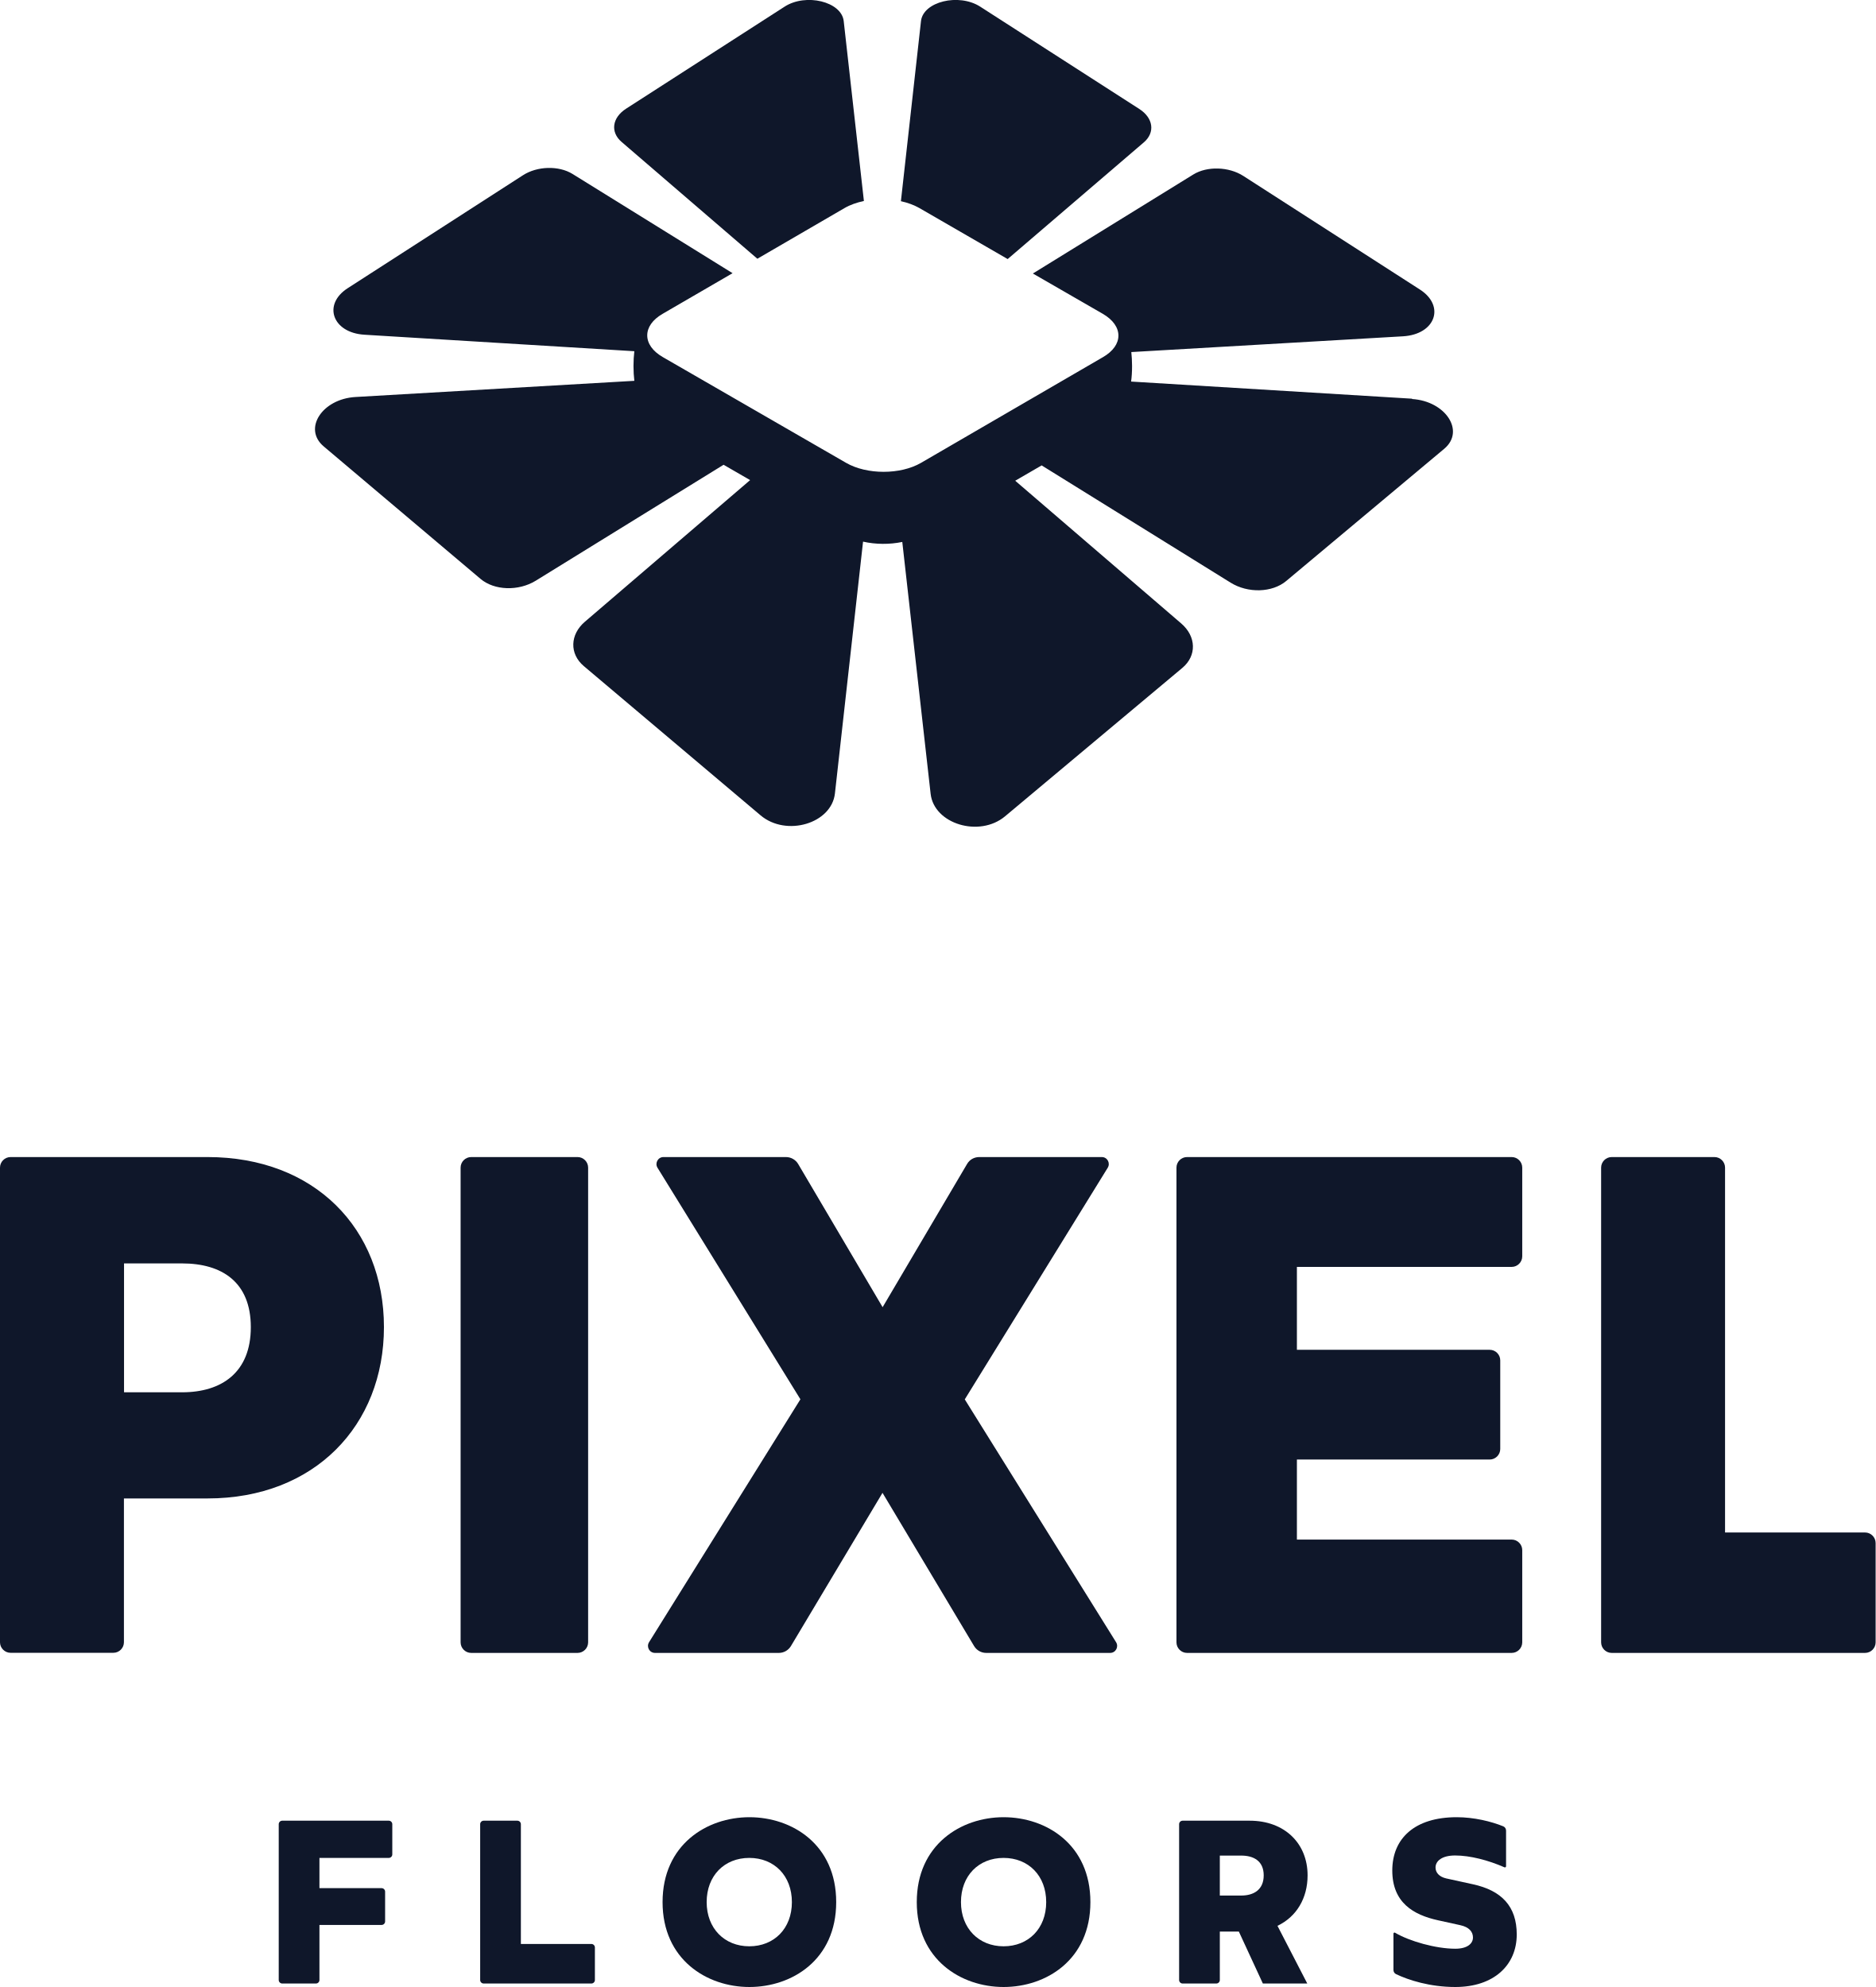
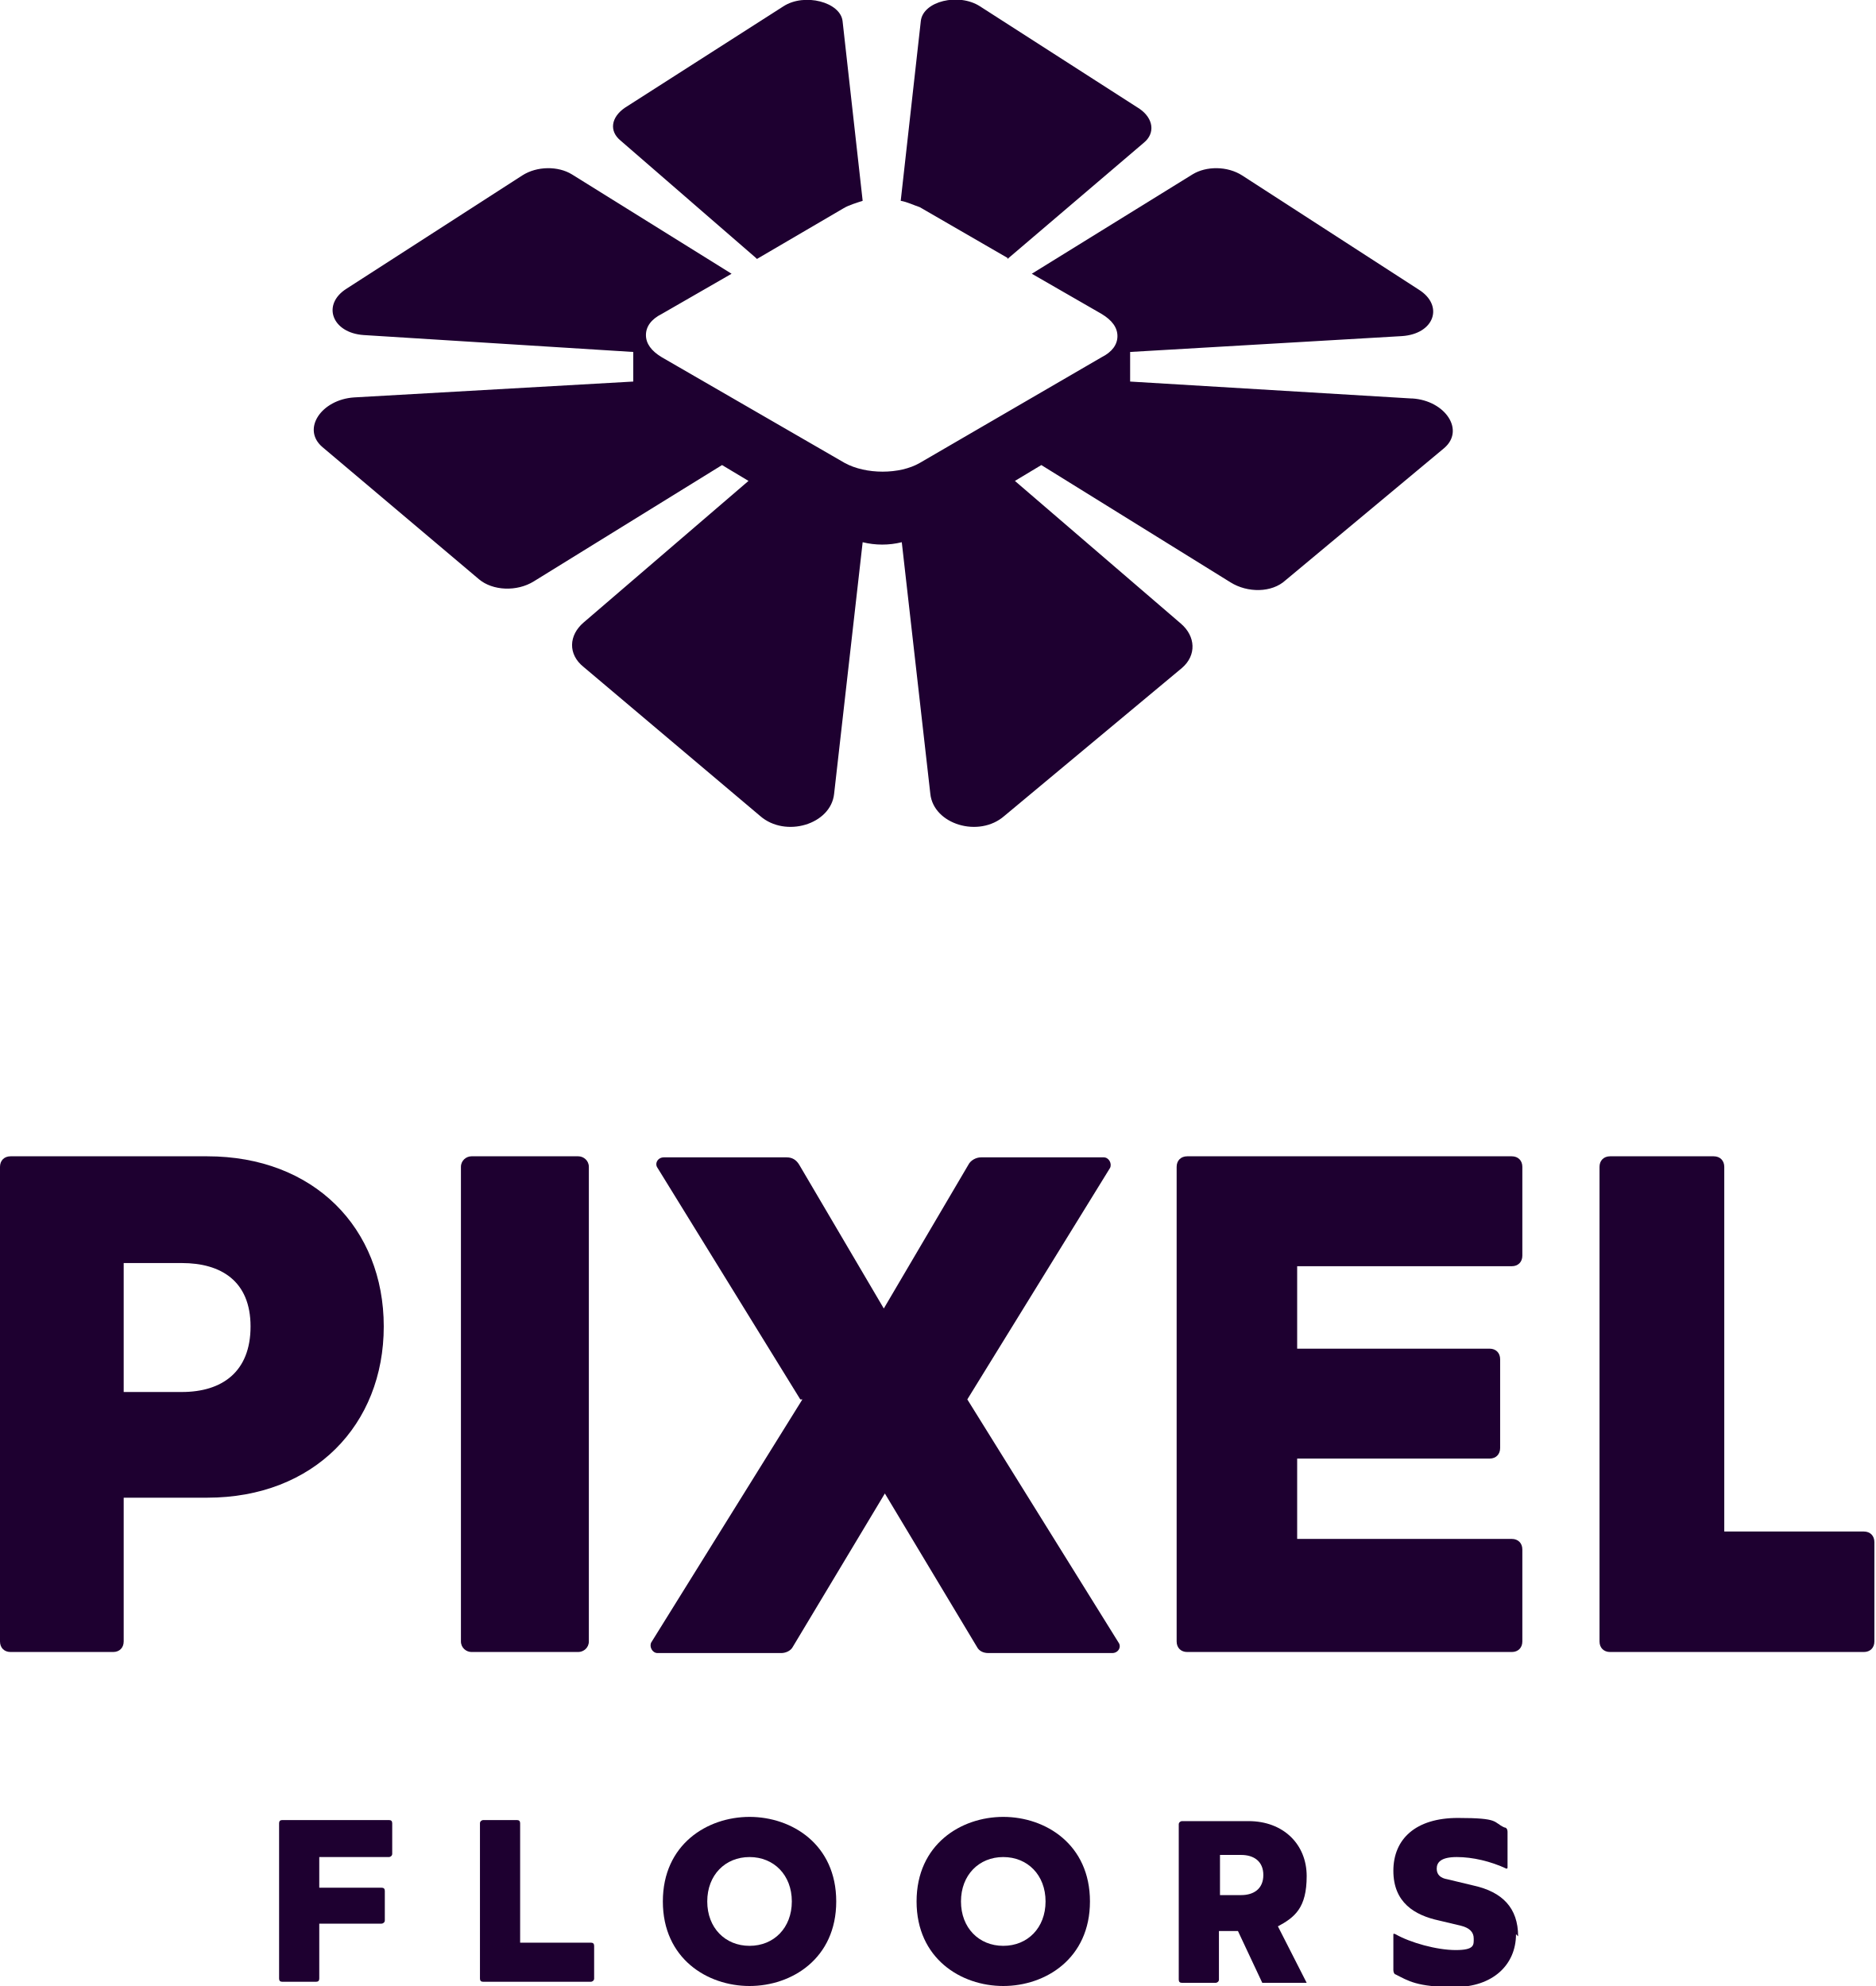
- <svg xmlns="http://www.w3.org/2000/svg" id="Vrstva_1" viewBox="0 0 177.38 187.94">
-   <defs>
-     <style>.cls-1{fill:#0f172a;}</style>
-   </defs>
-   <path class="cls-1" d="M26.69,172.21h10.08c.18,0,.33.15.33.33v2.86c0,.18-.15.33-.33.33h-6.56v2.86h5.88c.18,0,.33.15.33.33v2.82c0,.18-.15.33-.33.33h-5.88v5.21c0,.18-.15.33-.33.33h-3.19c-.18,0-.33-.15-.33-.33v-14.74c0-.18.15-.33.33-.33Z" />
-   <path class="cls-1" d="M45.74,172.21h3.19c.18,0,.33.15.33.33v11.33h6.67c.18,0,.33.15.33.33v3.08c0,.18-.15.33-.33.33h-10.19c-.18,0-.33-.15-.33-.33v-14.74c0-.18.15-.33.33-.33Z" />
-   <path class="cls-1" d="M62.66,179.91c0-5.43,4.18-8.03,8.21-8.03s8.21,2.57,8.21,8.03-4.18,8.03-8.21,8.03-8.21-2.6-8.21-8.03ZM74.89,179.91c0-2.49-1.67-4.18-4.03-4.18s-4.03,1.69-4.03,4.18,1.69,4.18,4.03,4.18,4.03-1.67,4.03-4.18Z" />
-   <path class="cls-1" d="M86.7,179.91c0-5.43,4.18-8.03,8.21-8.03s8.21,2.57,8.21,8.03-4.18,8.03-8.21,8.03-8.21-2.6-8.21-8.03ZM98.94,179.91c0-2.49-1.67-4.18-4.03-4.18s-4.03,1.69-4.03,4.18,1.69,4.18,4.03,4.18,4.03-1.67,4.03-4.18Z" />
-   <path class="cls-1" d="M120.81,182.15l2.82,5.46h-4.2l-2.27-4.91h-1.8v4.58c0,.18-.15.33-.33.33h-3.19c-.18,0-.33-.15-.33-.33v-14.74c0-.18.15-.33.33-.33h6.34c3.32,0,5.48,2.16,5.48,5.17,0,2.18-1.06,3.92-2.84,4.77ZM115.36,179.29h2.02c1.19,0,2.13-.55,2.13-1.91s-.95-1.87-2.13-1.87h-2.02v3.78Z" />
-   <path class="cls-1" d="M143.44,182.97c0,2.9-2.16,4.97-5.81,4.97-2.4,0-4.42-.65-5.61-1.22-.15-.07-.24-.23-.24-.39v-3.43c0-.09.09-.14.16-.09,1.35.8,3.85,1.51,5.69,1.51,1.17,0,1.67-.51,1.67-1.06s-.37-.99-1.21-1.17l-2.09-.46c-2.33-.51-4.33-1.67-4.33-4.71s2.13-5.04,6.09-5.04c1.65,0,3.26.4,4.4.86.17.07.27.23.27.41v3.37c0,.08-.08.13-.15.1-1.53-.67-3.24-1.12-4.67-1.12-1.23,0-1.85.51-1.85,1.14,0,.48.35.88,1.01,1.03l2.51.55c2.73.59,4.16,2.09,4.16,4.75Z" />
-   <path class="cls-1" d="M0,110.44c0-.55.45-1,1-1h18.63c10.12,0,16.68,6.77,16.68,16.08s-6.57,16.21-16.68,16.21h-7.91v13.6c0,.55-.45,1-1,1H1c-.55,0-1-.45-1-1v-44.9ZM17.22,131.69c3.75,0,6.5-1.88,6.5-6.16s-2.75-6.03-6.5-6.03h-5.49v12.19h5.49Z" />
-   <path class="cls-1" d="M44.56,109.44h10.06c.55,0,1,.45,1,1v44.9c0,.55-.45,1-1,1h-10.06c-.55,0-1-.45-1-1v-44.9c0-.55.45-1,1-1Z" />
-   <path class="cls-1" d="M75.7,132.36l-13.52-21.91c-.27-.44.05-1.01.56-1.01h11.59c.47,0,.91.25,1.15.65l7.99,13.55,7.99-13.55c.24-.41.67-.65,1.15-.65h11.59c.52,0,.83.57.56,1.01l-13.52,21.91,14.31,22.97c.27.44-.04,1.01-.56,1.01h-11.73c-.47,0-.9-.25-1.14-.65l-8.66-14.49-8.66,14.49c-.24.4-.67.65-1.14.65h-11.72c-.52,0-.83-.57-.56-1.01l14.31-22.97Z" />
-   <path class="cls-1" d="M112.26,109.44h30.7c.55,0,1,.45,1,1v8.39c0,.55-.45,1-1,1h-20.31v7.84h18.23c.55,0,1,.45,1,1v8.38c0,.55-.45,1-1,1h-18.23v7.57h20.31c.55,0,1,.45,1,1v8.72c0,.55-.45,1-1,1h-30.7c-.55,0-1-.45-1-1v-44.9c0-.55.45-1,1-1Z" />
-   <path class="cls-1" d="M152.42,109.44h9.72c.55,0,1,.45,1,1v34.51h13.24c.55,0,1,.45,1,1v9.39c0,.55-.45,1-1,1h-23.96c-.55,0-1-.45-1-1v-44.9c0-.55.45-1,1-1Z" />
-   <path class="cls-1" d="M95.3,24.5l12.88-11.04c1.08-.93.89-2.3-.43-3.15L92.7.63c-2.02-1.3-5.39-.48-5.6,1.36l-1.9,17.04c.64.14,1.24.36,1.75.65l8.34,4.82Z" />
-   <path class="cls-1" d="M133.54,37.71l-26.57-1.62c.06-.43.09-.93.09-1.47,0-.48-.03-.93-.07-1.32l25.69-1.49c3.07-.18,4.02-2.86,1.61-4.42l-16.71-10.75c-1.37-.88-3.42-.94-4.72-.14l-15.18,9.37,6.61,3.81c.98.57,1.48,1.31,1.48,2.06s-.49,1.48-1.46,2.04l-17.21,10c-1.95,1.13-5.12,1.13-7.08,0l-17.33-10c-.99-.57-1.48-1.31-1.48-2.06s.49-1.48,1.46-2.04l6.61-3.84-15.14-9.39c-1.3-.8-3.33-.75-4.69.13l-16.57,10.68c-2.39,1.54-1.44,4.22,1.59,4.4l25.52,1.56c-.05.42-.08.89-.08,1.4s.03.98.08,1.4l-26.37,1.53c-3.15.18-4.99,3-3.01,4.67l14.83,12.53c1.31,1.11,3.59,1.18,5.22.18l17.77-10.97,2.51,1.45-15.63,13.4c-1.41,1.21-1.47,3.03-.1,4.19l16.72,14.12c2.43,2.05,6.71.78,7.03-2.07l2.66-23.82c1.19.27,2.51.28,3.71.03l2.68,23.82c.32,2.86,4.61,4.16,7.04,2.13l16.77-14.04c1.37-1.15,1.32-2.97-.11-4.2l-15.7-13.5,2.5-1.45,17.87,11.09c1.64,1.02,3.93.95,5.25-.15l14.95-12.51c2-1.67.14-4.51-3.04-4.71Z" />
-   <path class="cls-1" d="M71.63,24.47l8.24-4.79c.53-.31,1.17-.53,1.83-.67l-1.91-17.02c-.21-1.84-3.58-2.66-5.59-1.36l-14.99,9.65c-1.32.85-1.51,2.21-.43,3.14l12.84,11.05Z" />
+ <svg xmlns="http://www.w3.org/2000/svg" id="Vrstva_1" width="177.4" height="187.9" version="1.1" viewBox="0 0 177.4 187.9">
+   <path d="M26.7,172.2h10.1c.2,0,.3.1.3.3v2.9c0,.2-.2.3-.3.3h-6.6v2.9h5.9c.2,0,.3.1.3.3v2.8c0,.2-.2.3-.3.3h-5.9v5.2c0,.2-.1.3-.3.3h-3.2c-.2,0-.3-.1-.3-.3v-14.7c0-.2.1-.3.3-.3h0Z" fill="#1e0030" />
+   <path d="M45.7,172.2h3.2c.2,0,.3.1.3.3v11.3h6.7c.2,0,.3.1.3.3v3.1c0,.2-.2.3-.3.3h-10.2c-.2,0-.3-.1-.3-.3v-14.7c0-.2.2-.3.3-.3Z" fill="#1e0030" />
+   <path d="M62.7,179.9c0-5.4,4.2-8,8.2-8s8.2,2.6,8.2,8-4.2,8-8.2,8-8.2-2.6-8.2-8ZM74.9,179.9c0-2.5-1.7-4.2-4-4.2s-4,1.7-4,4.2,1.7,4.2,4,4.2,4-1.7,4-4.2Z" fill="#1e0030" />
+   <path d="M86.7,179.9c0-5.4,4.2-8,8.2-8s8.2,2.6,8.2,8-4.2,8-8.2,8-8.2-2.6-8.2-8ZM98.9,179.9c0-2.5-1.7-4.2-4-4.2s-4,1.7-4,4.2,1.7,4.2,4,4.2,4-1.7,4-4.2Z" fill="#1e0030" />
+   <path d="M120.8,182.1l2.8,5.5h-4.2l-2.3-4.9h-1.8v4.6c0,.2-.2.3-.3.3h-3.2c-.2,0-.3-.1-.3-.3v-14.7c0-.2.2-.3.3-.3h6.3c3.3,0,5.5,2.2,5.5,5.2s-1.1,3.9-2.8,4.8h0ZM115.4,179.3h2c1.2,0,2.1-.6,2.1-1.9s-.9-1.9-2.1-1.9h-2v3.8Z" fill="#1e0030" />
+   <path d="M143.4,183c0,2.9-2.2,5-5.8,5s-4.4-.6-5.6-1.2c-.1,0-.2-.2-.2-.4v-3.4c0,0,0-.1.2,0,1.4.8,3.9,1.5,5.7,1.5s1.7-.5,1.7-1.1-.4-1-1.2-1.2l-2.1-.5c-2.3-.5-4.3-1.7-4.3-4.7s2.1-5,6.1-5,3.3.4,4.4.9c.2,0,.3.2.3.4v3.4c0,0,0,.1-.1.1-1.5-.7-3.2-1.1-4.7-1.1s-1.9.5-1.9,1.1.4.9,1,1l2.5.6c2.7.6,4.2,2.1,4.2,4.8h0Z" fill="#1e0030" />
+   <path d="M0,110.4c0-.6.4-1,1-1h18.6c10.1,0,16.7,6.8,16.7,16.1s-6.6,16.2-16.7,16.2h-7.9v13.6c0,.6-.4,1-1,1H1c-.6,0-1-.4-1-1v-44.9h0ZM17.2,131.7c3.8,0,6.5-1.9,6.5-6.2s-2.8-6-6.5-6h-5.5v12.2h5.5Z" fill="#1e0030" />
+   <path d="M44.6,109.4h10.1c.5,0,1,.4,1,1v44.9c0,.6-.5,1-1,1h-10.1c-.5,0-1-.4-1-1v-44.9c0-.6.5-1,1-1Z" fill="#1e0030" />
+   <path d="M75.7,132.4l-13.5-21.9c-.3-.4,0-1,.6-1h11.6c.5,0,.9.2,1.2.7l8,13.6,8-13.6c.2-.4.7-.7,1.2-.7h11.6c.5,0,.8.6.6,1l-13.5,21.9,14.3,23c.3.4,0,1-.6,1h-11.7c-.5,0-.9-.2-1.1-.6l-8.7-14.5-8.7,14.5c-.2.4-.7.6-1.1.6h-11.7c-.5,0-.8-.6-.6-1l14.3-23h0Z" fill="#1e0030" />
+   <path d="M112.3,109.4h30.7c.6,0,1,.4,1,1v8.4c0,.6-.4,1-1,1h-20.3v7.8h18.2c.6,0,1,.4,1,1v8.4c0,.6-.4,1-1,1h-18.2v7.6h20.3c.6,0,1,.4,1,1v8.7c0,.6-.4,1-1,1h-30.7c-.6,0-1-.4-1-1v-44.9c0-.6.4-1,1-1Z" fill="#1e0030" />
+   <path d="M152.4,109.4h9.7c.6,0,1,.4,1,1v34.5h13.2c.6,0,1,.4,1,1v9.4c0,.6-.4,1-1,1h-24c-.6,0-1-.4-1-1v-44.9c0-.6.4-1,1-1h0Z" fill="#1e0030" />
+   <path d="M95.3,24.5l12.9-11c1.1-.9.9-2.3-.4-3.2L92.7.6c-2-1.3-5.4-.5-5.6,1.4l-1.9,17c.6.1,1.2.4,1.8.6l8.3,4.8h0Z" fill="#1e0030" />
+   <path d="M133.5,37.7l-26.6-1.6c0-.4,0-.9,0-1.5s0-.9,0-1.3l25.7-1.5c3.1-.2,4-2.9,1.6-4.4l-16.7-10.8c-1.4-.9-3.4-.9-4.7-.1l-15.2,9.4,6.6,3.8c1,.6,1.5,1.3,1.5,2.1s-.5,1.5-1.5,2l-17.2,10c-1.9,1.1-5.1,1.1-7.1,0l-17.3-10c-1-.6-1.5-1.3-1.5-2.1s.5-1.5,1.5-2l6.6-3.8-15.1-9.4c-1.3-.8-3.3-.8-4.7.1l-16.6,10.7c-2.4,1.5-1.4,4.2,1.6,4.4l25.5,1.6c0,.4,0,.9,0,1.4s0,1,0,1.4l-26.4,1.5c-3.1.2-5,3-3,4.7l14.8,12.5c1.3,1.1,3.6,1.2,5.2.2l17.8-11,2.5,1.5-15.6,13.4c-1.4,1.2-1.5,3,0,4.2l16.7,14.1c2.4,2.1,6.7.8,7-2.1l2.7-23.8c1.2.3,2.5.3,3.7,0l2.7,23.8c.3,2.9,4.6,4.2,7,2.1l16.8-14c1.4-1.2,1.3-3-.1-4.2l-15.7-13.5,2.5-1.5,17.9,11.1c1.6,1,3.9,1,5.2-.2l15-12.5c2-1.7.1-4.5-3-4.7h0Z" fill="#1e0030" />
+   <path d="M71.6,24.5l8.2-4.8c.5-.3,1.2-.5,1.8-.7l-1.9-17c-.2-1.8-3.6-2.7-5.6-1.4l-15,9.6c-1.3.9-1.5,2.2-.4,3.1l12.8,11.1h0Z" fill="#1e0030" />
</svg>
